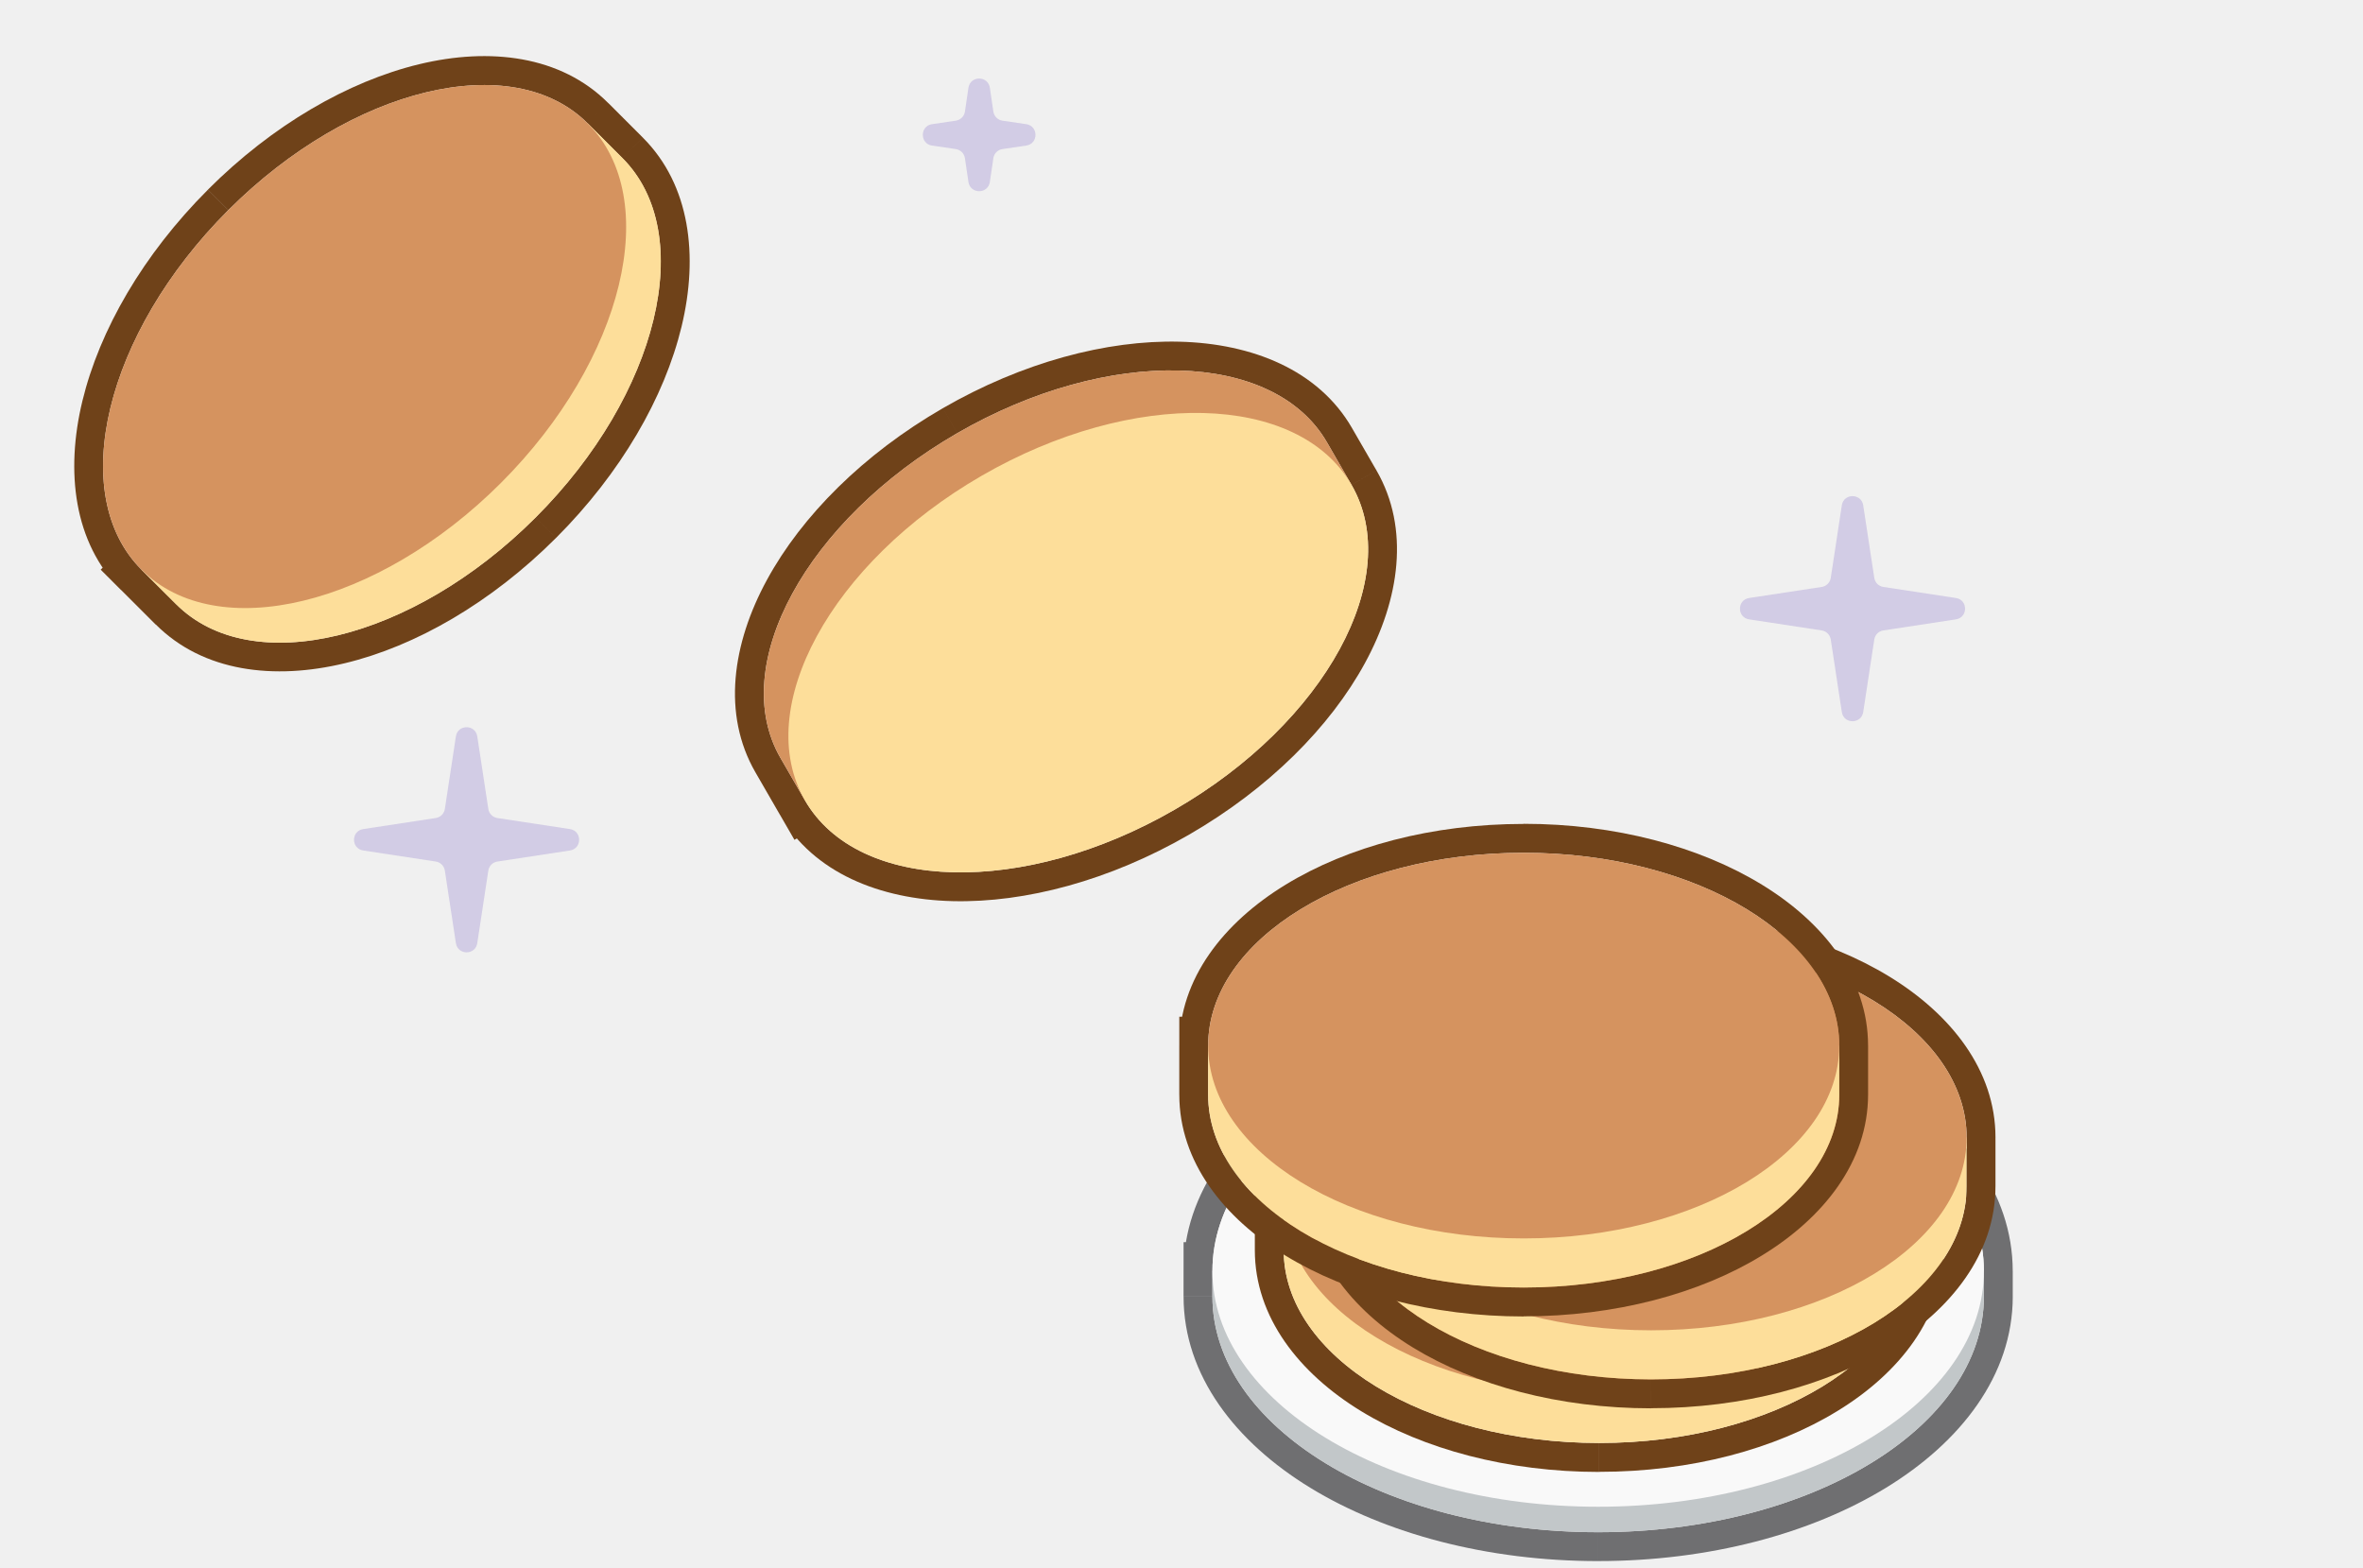
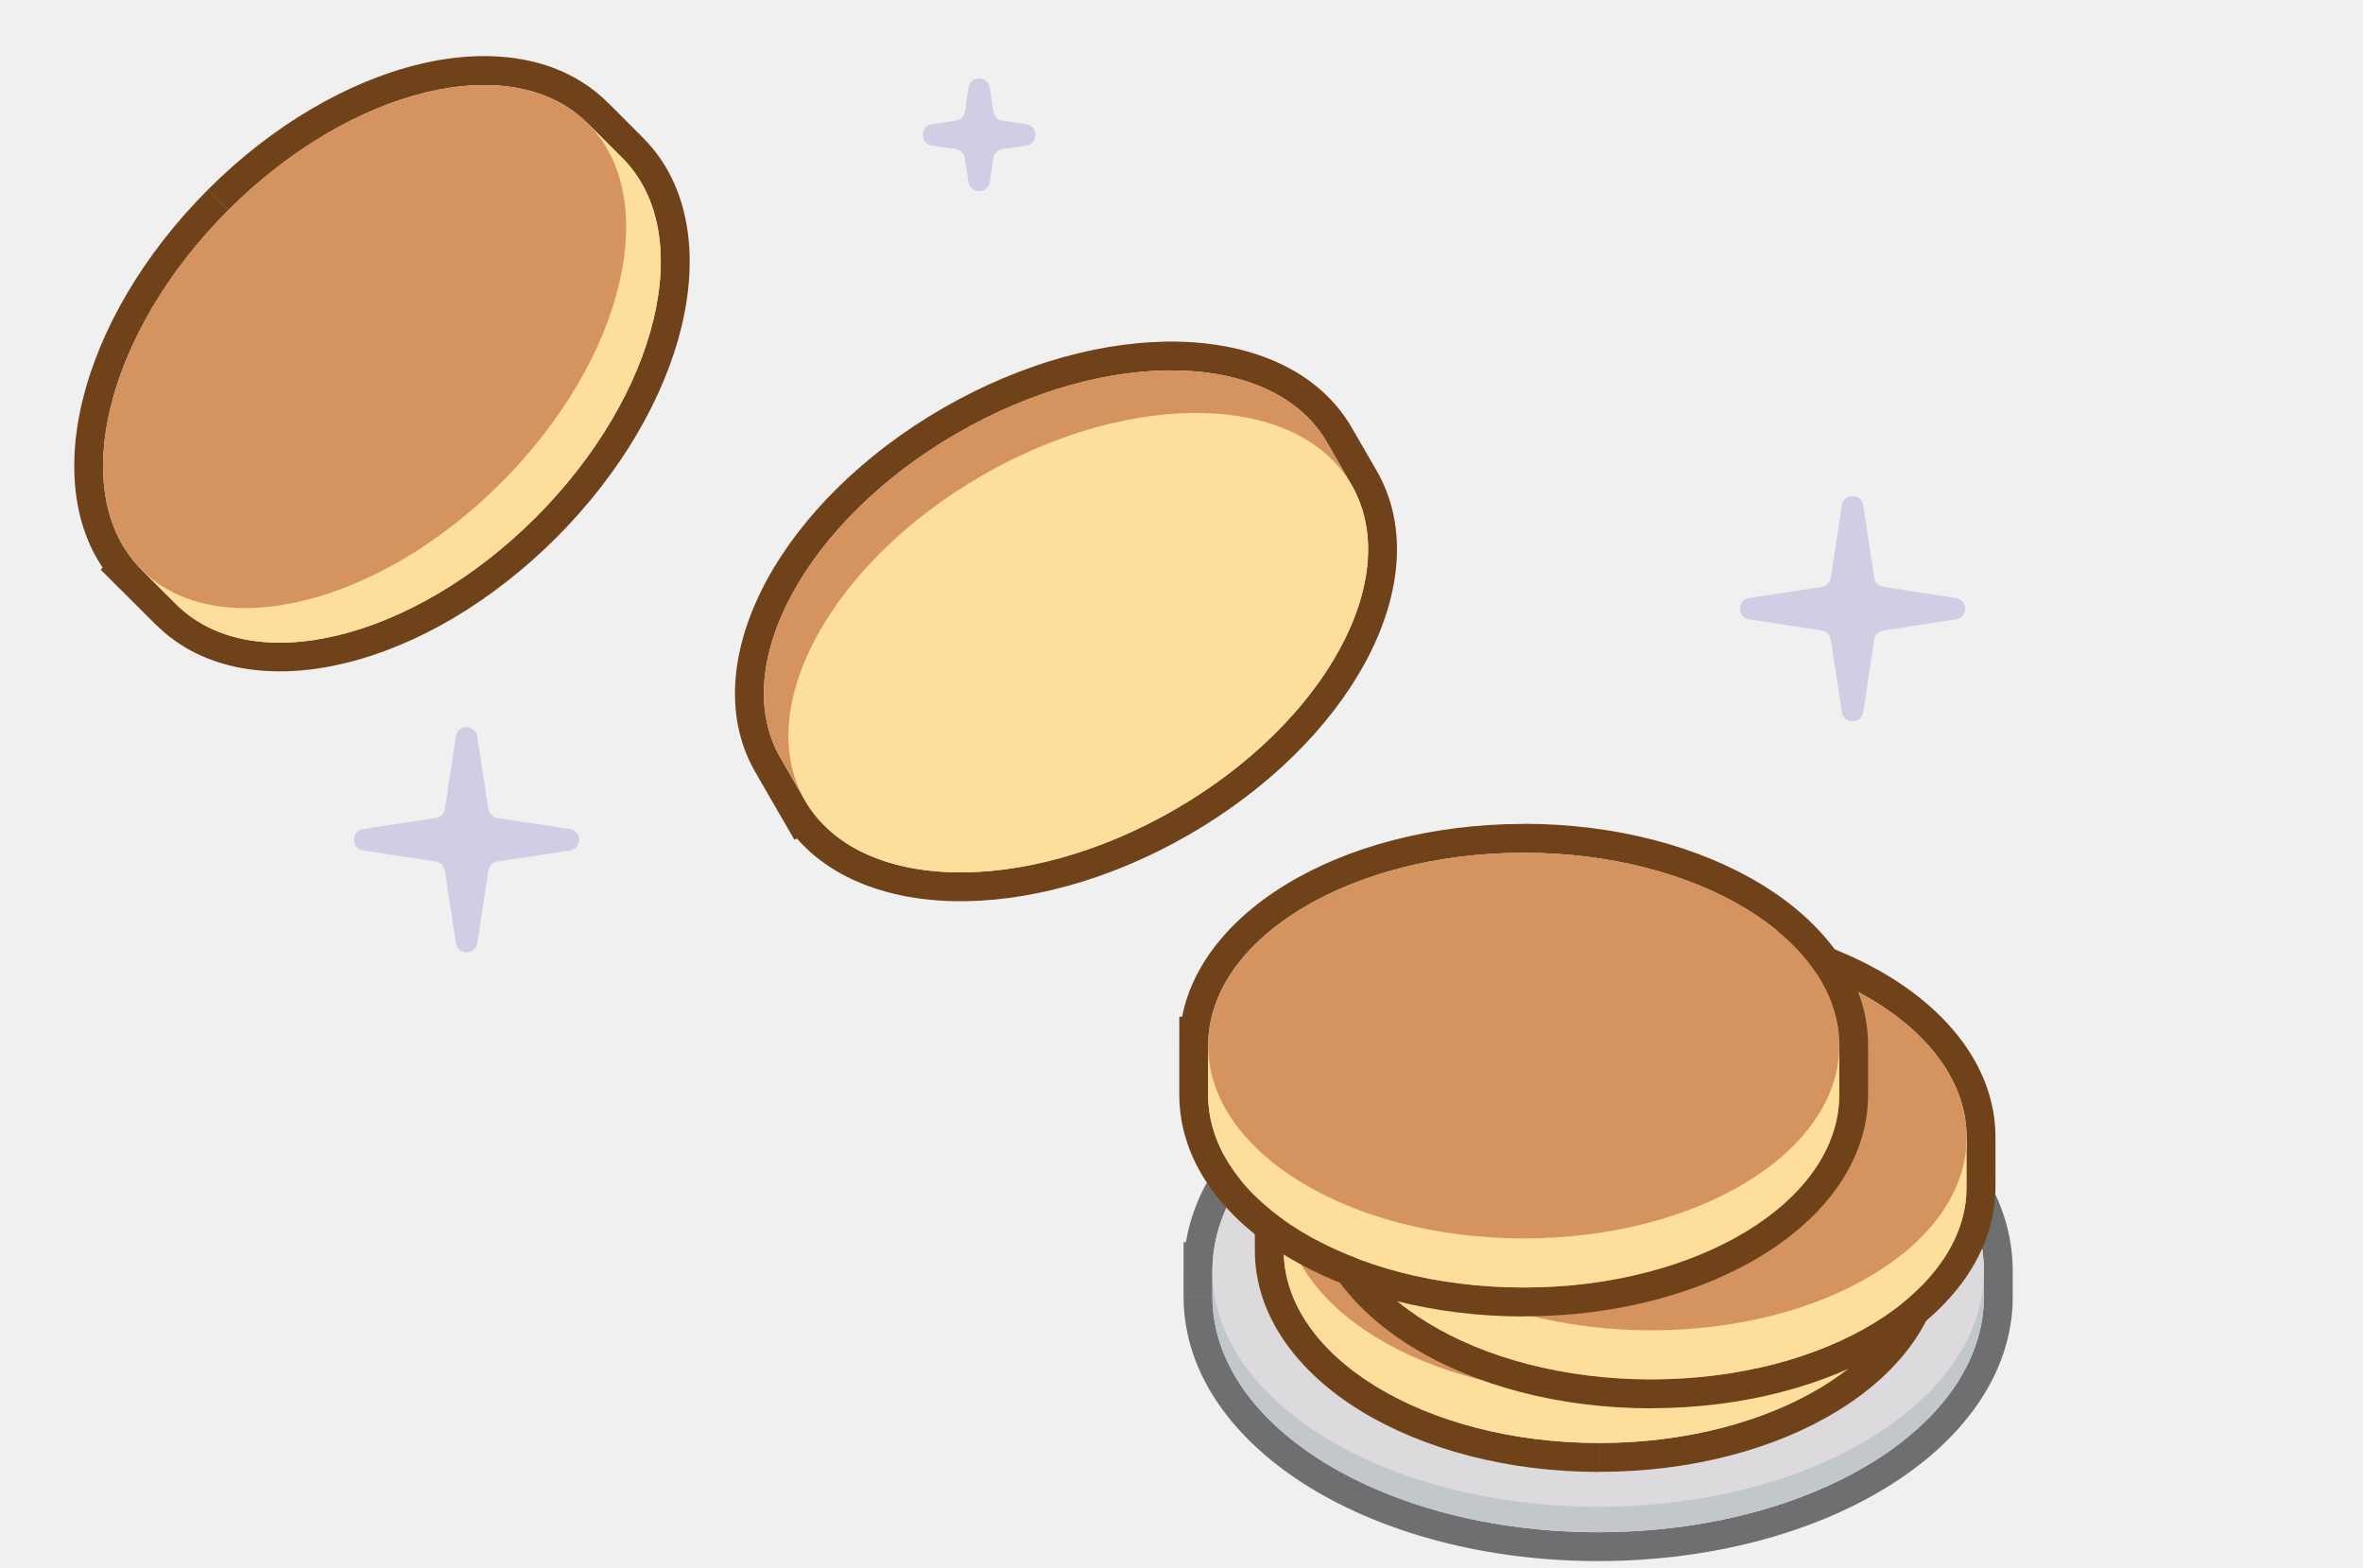
<svg xmlns="http://www.w3.org/2000/svg" width="202" height="134" fill="none">
  <style>.B{fill:#fff}.C{fill:#000}.D{fill-rule:evenodd}.E{fill:#612f01}.F{fill:#fedc90}.G{fill:#d1884f}</style>
  <g opacity=".9" clip-path="url(#G)">
    <g fill="#aea0d6">
      <path opacity=".5" d="M40.8 62.955c-.16-1.047-1.67-1.047-1.828 0l-.945 6.202c-.06.4-.375.714-.775.775l-6.202.945c-1.047.16-1.047 1.67 0 1.83l6.202.945c.4.06.714.375.775.775l.945 6.202c.16 1.047 1.67 1.047 1.828 0l.945-6.202c.06-.4.375-.714.775-.775l6.202-.945c1.047-.16 1.047-1.67 0-1.83l-6.202-.945c-.4-.06-.714-.375-.775-.775l-.945-6.202zM159.277 43.2c-.16-1.047-1.67-1.047-1.83 0l-.945 6.202c-.06.4-.375.714-.775.775l-6.202.945c-1.047.16-1.047 1.67 0 1.828l6.202.945c.4.06.714.375.775.775l.945 6.202c.16 1.047 1.67 1.047 1.83 0l.945-6.202c.06-.4.375-.714.775-.775l6.2-.945c1.048-.16 1.048-1.67 0-1.828l-6.2-.945c-.4-.06-.714-.375-.775-.775l-.945-6.202zm-76.49-35.7c.16-1.047 1.67-1.047 1.83 0l.3 2.04c.06.4.375.714.775.775l2.04.3c1.047.16 1.047 1.67 0 1.83l-2.04.3c-.4.06-.714.375-.775.775l-.3 2.04c-.16 1.047-1.67 1.047-1.83 0l-.3-2.04c-.06-.4-.375-.714-.775-.775l-2.04-.3c-1.047-.16-1.047-1.67 0-1.83l2.04-.3c.4-.06.714-.375.775-.775l.3-2.04z" />
    </g>
    <mask id="A" maskUnits="userSpaceOnUse" x="100.643" y="85.509" width="72" height="48" class="C">
      <path d="M100.643 85.51h72v48h-72z" class="B" />
      <path d="M169.593 108.695v2.143c0 11.13-14.764 20.15-32.975 20.15s-32.975-9.022-32.975-20.15v-2.177c0-11.13 14.763-20.152 32.975-20.152s32.975 9.022 32.975 20.152v.034z" class="D" />
    </mask>
    <path d="M169.593 108.695l-2.466-.007v.007h2.466zm-65.95-.034v-2.466h-2.466v2.466h2.466zm0 0v2.467h2.466v-2.467h-2.466zm63.484.034v2.143h4.932v-2.143h-4.932zm0 2.143c0 4.38-2.916 8.745-8.478 12.144-5.52 3.374-13.304 5.54-22.03 5.54v4.932c9.484 0 18.188-2.344 24.603-6.264 6.372-3.894 10.838-9.604 10.838-16.353h-4.932zm-30.51 17.685c-8.728 0-16.51-2.167-22.03-5.54-5.563-3.4-8.478-7.764-8.478-12.144h-4.932c0 6.75 4.466 12.46 10.838 16.353 6.414 3.92 15.12 6.264 24.603 6.264v-4.932zm-30.51-17.685v-2.177h-4.932v2.177h4.932zm-2.466.3h0v-4.933 4.933zm2.466-2.467h-4.932 4.932zm0 0c0-4.38 2.916-8.746 8.478-12.145 5.52-3.374 13.303-5.54 22.03-5.54v-4.932c-9.484 0-18.19 2.344-24.603 6.264-6.372 3.894-10.838 9.605-10.838 16.354h4.932zm30.51-17.686c8.727 0 16.5 2.167 22.03 5.54 5.562 3.4 8.478 7.764 8.478 12.145h4.932c0-6.75-4.466-12.46-10.838-16.354-6.415-3.92-15.12-6.264-24.603-6.264v4.932zm30.51 17.686v.027l4.932.013v-.04h-4.932z" fill="#606063" mask="url(#A)" />
    <path d="M169.593 110.838c0 11.13-14.764 20.15-32.975 20.15s-32.975-9.022-32.975-20.15v-2.177h65.95v2.177z" fill="#bdc2c4" />
-     <path d="M169.593 108.66c0 11.13-14.764 20.15-32.975 20.15s-32.975-9.022-32.975-20.15 14.763-20.152 32.975-20.152 32.975 9.022 32.975 20.152z" fill="#faf9fa" />
+     <path d="M169.593 108.66c0 11.13-14.764 20.15-32.975 20.15s-32.975-9.022-32.975-20.15 14.763-20.152 32.975-20.152 32.975 9.022 32.975 20.152z" fill="#d9d7d9" />
    <mask id="B" maskUnits="userSpaceOnUse" x="106.737" y="83.193" width="60" height="43" class="C">
      <path d="M106.737 83.193h60v43h-60z" class="B" />
      <path d="M163.686 102.777v-.1c0-9.104-12.077-16.484-26.974-16.484s-26.975 7.38-26.975 16.484v4.197c0 9.104 12.077 16.485 26.974 16.485s26.975-7.38 26.975-16.485v-4.097z" class="D" />
    </mask>
    <path d="M163.686 102.777l-2.466-.024v.024h2.466zm-53.95-.1v2.466h2.466v-2.466h-2.466zm0 0v-2.466h-2.467v2.466h2.467zm51.483-.001v.076l4.932.048.001-.124h-4.933zM136.712 88.66c7.07 0 13.353 1.756 17.788 4.466 4.476 2.736 6.72 6.184 6.72 9.552h4.933c0-5.736-3.795-10.53-9.08-13.76-5.33-3.256-12.533-5.2-20.36-5.2v4.933zm-24.51 14.018c0-3.368 2.244-6.816 6.72-9.552 4.434-2.7 10.717-4.466 17.788-4.466v-4.933c-7.827 0-15.032 1.934-20.36 5.2-5.286 3.23-9.08 8.024-9.08 13.76h4.932zm0 .001l-4.932-.001 4.932.001zm-2.466 2.466h0v-4.932 4.932zm2.466 1.73v-4.196h-4.933v4.196h4.933zm24.508 14.018c-7.07 0-13.353-1.756-17.788-4.466-4.477-2.736-6.72-6.184-6.72-9.552h-4.933c0 5.736 3.795 10.53 9.08 13.76 5.33 3.256 12.533 5.2 20.36 5.2v-4.933zm24.51-14.018c0 3.368-2.244 6.816-6.72 9.552-4.434 2.7-10.717 4.466-17.788 4.466v4.933c7.827 0 15.032-1.934 20.36-5.2 5.286-3.23 9.08-8.025 9.08-13.76h-4.932zm0-4.097v4.097h4.932v-4.097h-4.932z" mask="url(#B)" class="E" />
    <path d="M163.686 106.874c0 9.104-12.077 16.485-26.975 16.485s-26.975-7.38-26.975-16.485v-4.196h53.95v4.196z" class="F" />
    <path d="M163.686 102.677c0 9.104-12.077 16.485-26.975 16.485s-26.975-7.38-26.975-16.485 12.077-16.484 26.975-16.484 26.975 7.38 26.975 16.484z" class="G" />
    <mask id="C" maskUnits="userSpaceOnUse" x="111.166" y="77.758" width="60" height="43" class="C">
      <path d="M111.166 77.758h60v43h-60z" class="B" />
      <path d="M168.115 97.4l.002-.16c0-9.104-12.077-16.484-26.975-16.484s-26.974 7.38-26.975 16.483h-.001v4.196c0 9.104 12.077 16.485 26.975 16.485s26.974-7.38 26.974-16.485V97.4z" class="D" />
    </mask>
    <path d="M168.115 97.4l-2.465-.038v.02.02h2.466zm-53.948-.16v2.466h2.466V97.24h-2.466zm-.001 0v-2.466H111.7v2.466h2.466zm51.484.001v.12l4.93.076.002-.197h-4.933zm-24.508-14.018c7.07 0 13.354 1.756 17.788 4.466 4.477 2.736 6.72 6.184 6.72 9.552h4.933c0-5.736-3.795-10.53-9.08-13.76-5.33-3.256-12.533-5.2-20.36-5.2v4.932zm-24.51 14.017c.001-3.368 2.245-6.816 6.722-9.55 4.434-2.7 10.717-4.466 17.787-4.466V78.29c-7.827 0-15.03 1.934-20.36 5.2-5.287 3.23-9.08 8.024-9.082 13.76h4.932zm-2.467 2.466h.001l-.001-4.933v4.933zm2.466 1.73V97.24H111.7v4.196h4.932zm24.51 14.018c-7.07 0-13.354-1.756-17.788-4.466-4.477-2.736-6.72-6.184-6.72-9.552H111.7c0 5.736 3.795 10.53 9.08 13.76 5.328 3.256 12.533 5.2 20.36 5.2v-4.933zm24.508-14.018c0 3.368-2.244 6.816-6.72 9.552-4.435 2.7-10.718 4.466-17.788 4.466v4.933c7.827 0 15.03-1.934 20.36-5.2 5.286-3.23 9.08-8.025 9.08-13.76h-4.933zm0-4.036v4.036h4.933V97.4h-4.933z" mask="url(#C)" class="E" />
    <path d="M168.115 101.438c0 9.104-12.077 16.484-26.974 16.484s-26.975-7.38-26.975-16.484v-4.196h53.95v4.197z" class="F" />
    <path d="M168.116 97.242c0 9.105-12.077 16.485-26.975 16.485s-26.975-7.38-26.975-16.485 12.077-16.485 26.975-16.485 26.975 7.38 26.975 16.485z" class="G" />
    <mask id="D" maskUnits="userSpaceOnUse" x="100.278" y="69.903" width="60" height="43" class="C">
      <path d="M100.278 69.903h60v43h-60z" class="B" />
      <path d="M157.228 89.485v-.097c0-9.104-12.077-16.485-26.975-16.485s-26.974 7.38-26.974 16.485h-.001v4.196c0 9.104 12.077 16.485 26.975 16.485s26.975-7.38 26.975-16.485v-4.1z" class="D" />
    </mask>
    <path d="M157.228 89.485l-2.466-.023-.001.012v.012h2.467zm-53.95-.097v2.466h2.466v-2.466h-2.466zm-.001 0v-2.466h-2.466v2.466h2.466zm51.484-.001v.074l4.932.047v-.12h-4.932zm-24.51-14.018c7.07 0 13.354 1.757 17.788 4.466 4.477 2.736 6.72 6.184 6.72 9.552h4.932c0-5.736-3.794-10.53-9.08-13.76-5.328-3.256-12.533-5.2-20.36-5.2v4.932zm-24.508 14.018c0-3.368 2.244-6.816 6.72-9.552 4.435-2.7 10.718-4.466 17.788-4.466v-4.932c-7.827 0-15.03 1.934-20.36 5.2-5.286 3.23-9.08 8.024-9.08 13.76h4.933zm0 0h-4.933 4.933zm-2.467 2.466h.001l-.001-4.933v4.933zm2.466 1.73v-4.196h-4.932v4.196h4.932zm24.51 14.02c-7.07 0-13.354-1.757-17.788-4.467-4.477-2.736-6.72-6.184-6.72-9.552h-4.932c0 5.736 3.795 10.53 9.08 13.76 5.328 3.256 12.533 5.2 20.36 5.2v-4.932zm24.508-14.02c0 3.368-2.243 6.816-6.72 9.552-4.435 2.7-10.717 4.467-17.788 4.467v4.932c7.827 0 15.03-1.934 20.36-5.2 5.286-3.23 9.08-8.024 9.08-13.76h-4.933zm0-4.1v4.1h4.933v-4.1h-4.933z" mask="url(#D)" class="E" />
    <path d="M157.228 93.585c0 9.104-12.077 16.484-26.975 16.484s-26.975-7.38-26.975-16.484v-4.196h53.95v4.196z" class="F" />
    <path d="M157.228 89.388c0 9.104-12.077 16.484-26.975 16.484s-26.975-7.38-26.975-16.484 12.077-16.485 26.975-16.485 26.975 7.38 26.975 16.485z" class="G" />
    <mask id="E" maskUnits="userSpaceOnUse" x="54.459" y="19.562" width="73.462" height="67.239" class="C">
      <path d="M54.46 19.562h73.462V86.8H54.46z" class="B" />
      <path d="M115.49 41.374l.045.078c4.552 7.884-2.216 20.314-15.118 27.763s-27.05 7.096-31.603-.788h0l-2.098-3.634C62.165 56.91 68.934 44.48 81.835 37.03s27.05-7.096 31.603.79l2.053 3.555z" class="D" />
    </mask>
    <path d="M115.49 41.374l-2.125 1.252-.006-.01-.005-.01 2.136-1.233zM68.815 68.427l-1.233-2.136 2.136-1.233 1.233 2.136-2.136 1.233zm0 0l1.233 2.136-2.136 1.233-1.233-2.136 2.136-1.233zm-2.098-3.634l-2.136 1.233 2.136-1.233zm46.72-26.975l2.136-1.233-2.136 1.233zm-.037 4.866l-.035-.06 4.25-2.504.056.097-4.27 2.466zM99.185 67.08c6.123-3.535 10.686-8.198 13.17-12.762 2.51-4.608 2.728-8.716 1.045-11.632l4.27-2.466c2.868 4.968 1.98 11.017-.984 16.458-2.986 5.484-8.26 10.76-15.037 14.675l-2.466-4.272zm-28.234.114c1.684 2.916 5.35 4.78 10.596 4.912 5.195.13 11.514-1.49 17.638-5.026l2.466 4.272c-6.778 3.913-13.984 5.84-20.227 5.685-6.193-.154-11.876-2.408-14.745-7.376l4.272-2.467zm-3.37-.902h0l2.466 4.272-2.466-4.272zm1.27-2.73l2.098 3.634-4.272 2.466-2.098-3.634 4.272-2.466zm14.216-24.394c-6.123 3.535-10.686 8.198-13.172 12.762-2.51 4.608-2.728 8.716-1.044 11.633l-4.272 2.466c-2.868-4.968-1.98-11.017.984-16.458 2.987-5.484 8.26-10.76 15.037-14.675l2.466 4.272zm28.235-.114c-1.684-2.917-5.352-4.78-10.597-4.912-5.195-.13-11.514 1.49-17.638 5.026l-2.466-4.272c6.778-3.914 13.984-5.84 20.228-5.685 6.193.155 11.876 2.41 14.744 7.377l-4.27 2.466zm2.052 3.555l-2.052-3.555 4.27-2.466 2.053 3.555-4.272 2.466z" mask="url(#E)" class="E" />
    <path d="M113.438 37.818c-4.552-7.884-18.702-8.237-31.603-.79s-19.67 19.88-15.12 27.763l2.098 3.634 46.722-26.975-2.098-3.634z" class="G" />
    <path d="M115.536 41.452c-4.552-7.884-18.7-8.237-31.603-.79s-19.67 19.88-15.12 27.763 18.7 8.238 31.604.79 19.67-19.88 15.118-27.763z" class="F" />
    <mask id="F" maskUnits="userSpaceOnUse" x="-3.84" y="-5.357" width="72.832" height="72.832" class="C">
      <path d="M-3.84-5.357h72.832v72.832H-3.84z" class="B" />
      <path d="M12.095 48.7c-6.438-6.438-3.117-20.196 7.418-30.73s24.293-13.855 30.73-7.418l.035.035L53.2 13.51c6.438 6.438 3.117 20.196-7.418 30.73S21.5 58.095 15.062 51.657L12.095 48.7z" class="D" />
    </mask>
    <path d="M12.095 48.7l1.744-1.744 1.744 1.744-1.744 1.744-1.744-1.744zm38.183-38.113l-1.744 1.744-.008-.008 1.752-1.735zM12.095 48.7l-1.744 1.744L8.607 48.7l1.744-1.744 1.744 1.744zm1.744-1.744h0 0 0 0l-3.488 3.488 3.488-3.488zm7.418-27.243c-5 5-8.2 10.684-9.42 15.736-1.23 5.1-.38 9.125 2.002 11.506l-3.488 3.488c-4.056-4.056-4.763-10.13-3.31-16.152 1.465-6.07 5.192-12.532 10.727-18.067l3.488 3.488zM48.5 12.286c-2.38-2.38-6.406-3.233-11.506-2.002-5.052 1.22-10.736 4.42-15.736 9.42l-3.488-3.488C23.303 10.68 29.765 6.954 35.835 5.49c6.022-1.454 12.095-.747 16.15 3.31L48.5 12.286zm.026.026l-.026-.026 3.488-3.488.043.043-3.504 3.47zm2.94 2.94l-2.932-2.933 3.488-3.488 2.932 2.932-3.488 3.488zm-7.418 27.243c5-5 8.2-10.684 9.42-15.736 1.23-5.1.38-9.125-2.002-11.506l3.488-3.488c4.056 4.056 4.763 10.13 3.31 16.15-1.465 6.07-5.192 12.532-10.727 18.067l-3.488-3.488zm-27.243 7.418c2.38 2.38 6.406 3.233 11.506 2.002 5.052-1.22 10.736-4.42 15.736-9.42l3.488 3.488C42 51.518 35.54 55.245 29.47 56.7c-6.022 1.454-12.095.747-16.15-3.31l3.488-3.488zm-2.967-2.967l2.967 2.967-3.488 3.488-2.967-2.967 3.488-3.488zm0 3.488h0l-3.488-3.488 3.488 3.488z" mask="url(#F)" class="E" />
    <path d="M15.06 51.657c6.438 6.438 20.196 3.117 30.73-7.418s13.855-24.293 7.418-30.73l-2.967-2.967L12.094 48.7l2.967 2.967z" class="F" />
    <path d="M12.095 48.7c6.438 6.438 20.196 3.117 30.73-7.418s13.855-24.293 7.418-30.73-20.196-3.117-30.73 7.418S5.657 42.252 12.095 48.7z" class="G" />
  </g>
  <defs>
    <clipPath id="G">
      <path d="M0 0h202v133.654H0z" class="B" />
    </clipPath>
  </defs>
</svg>
